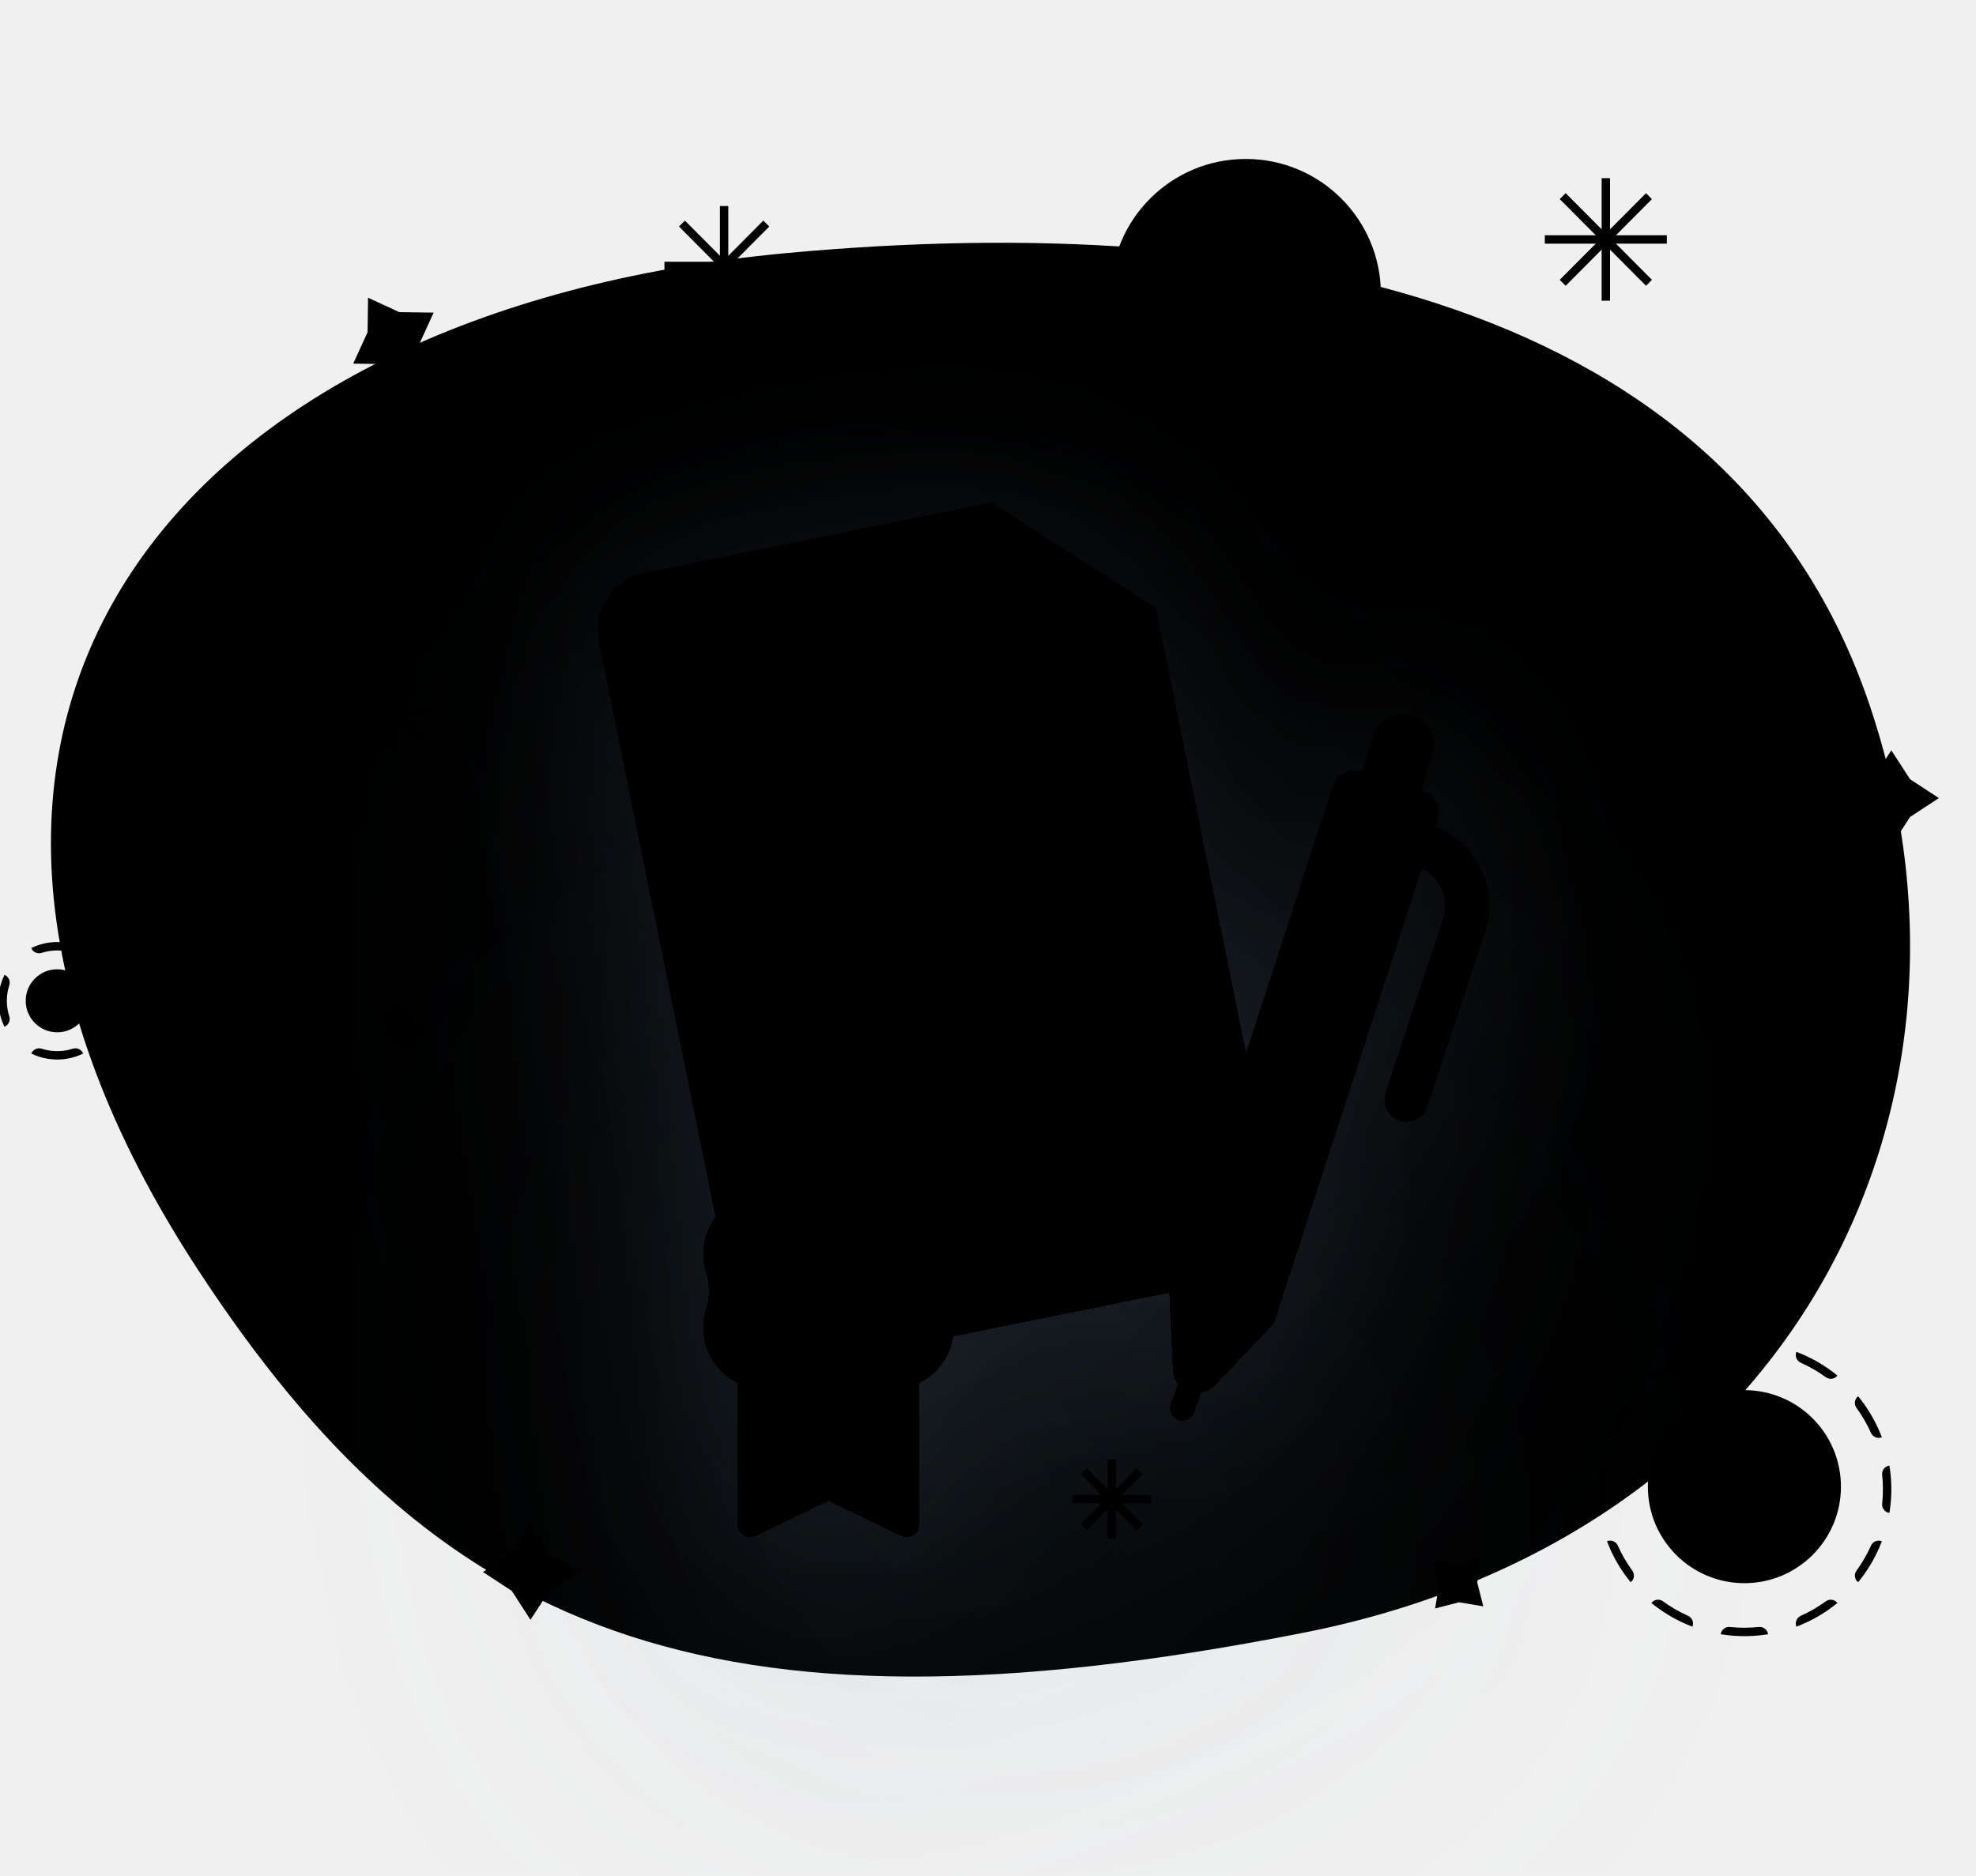
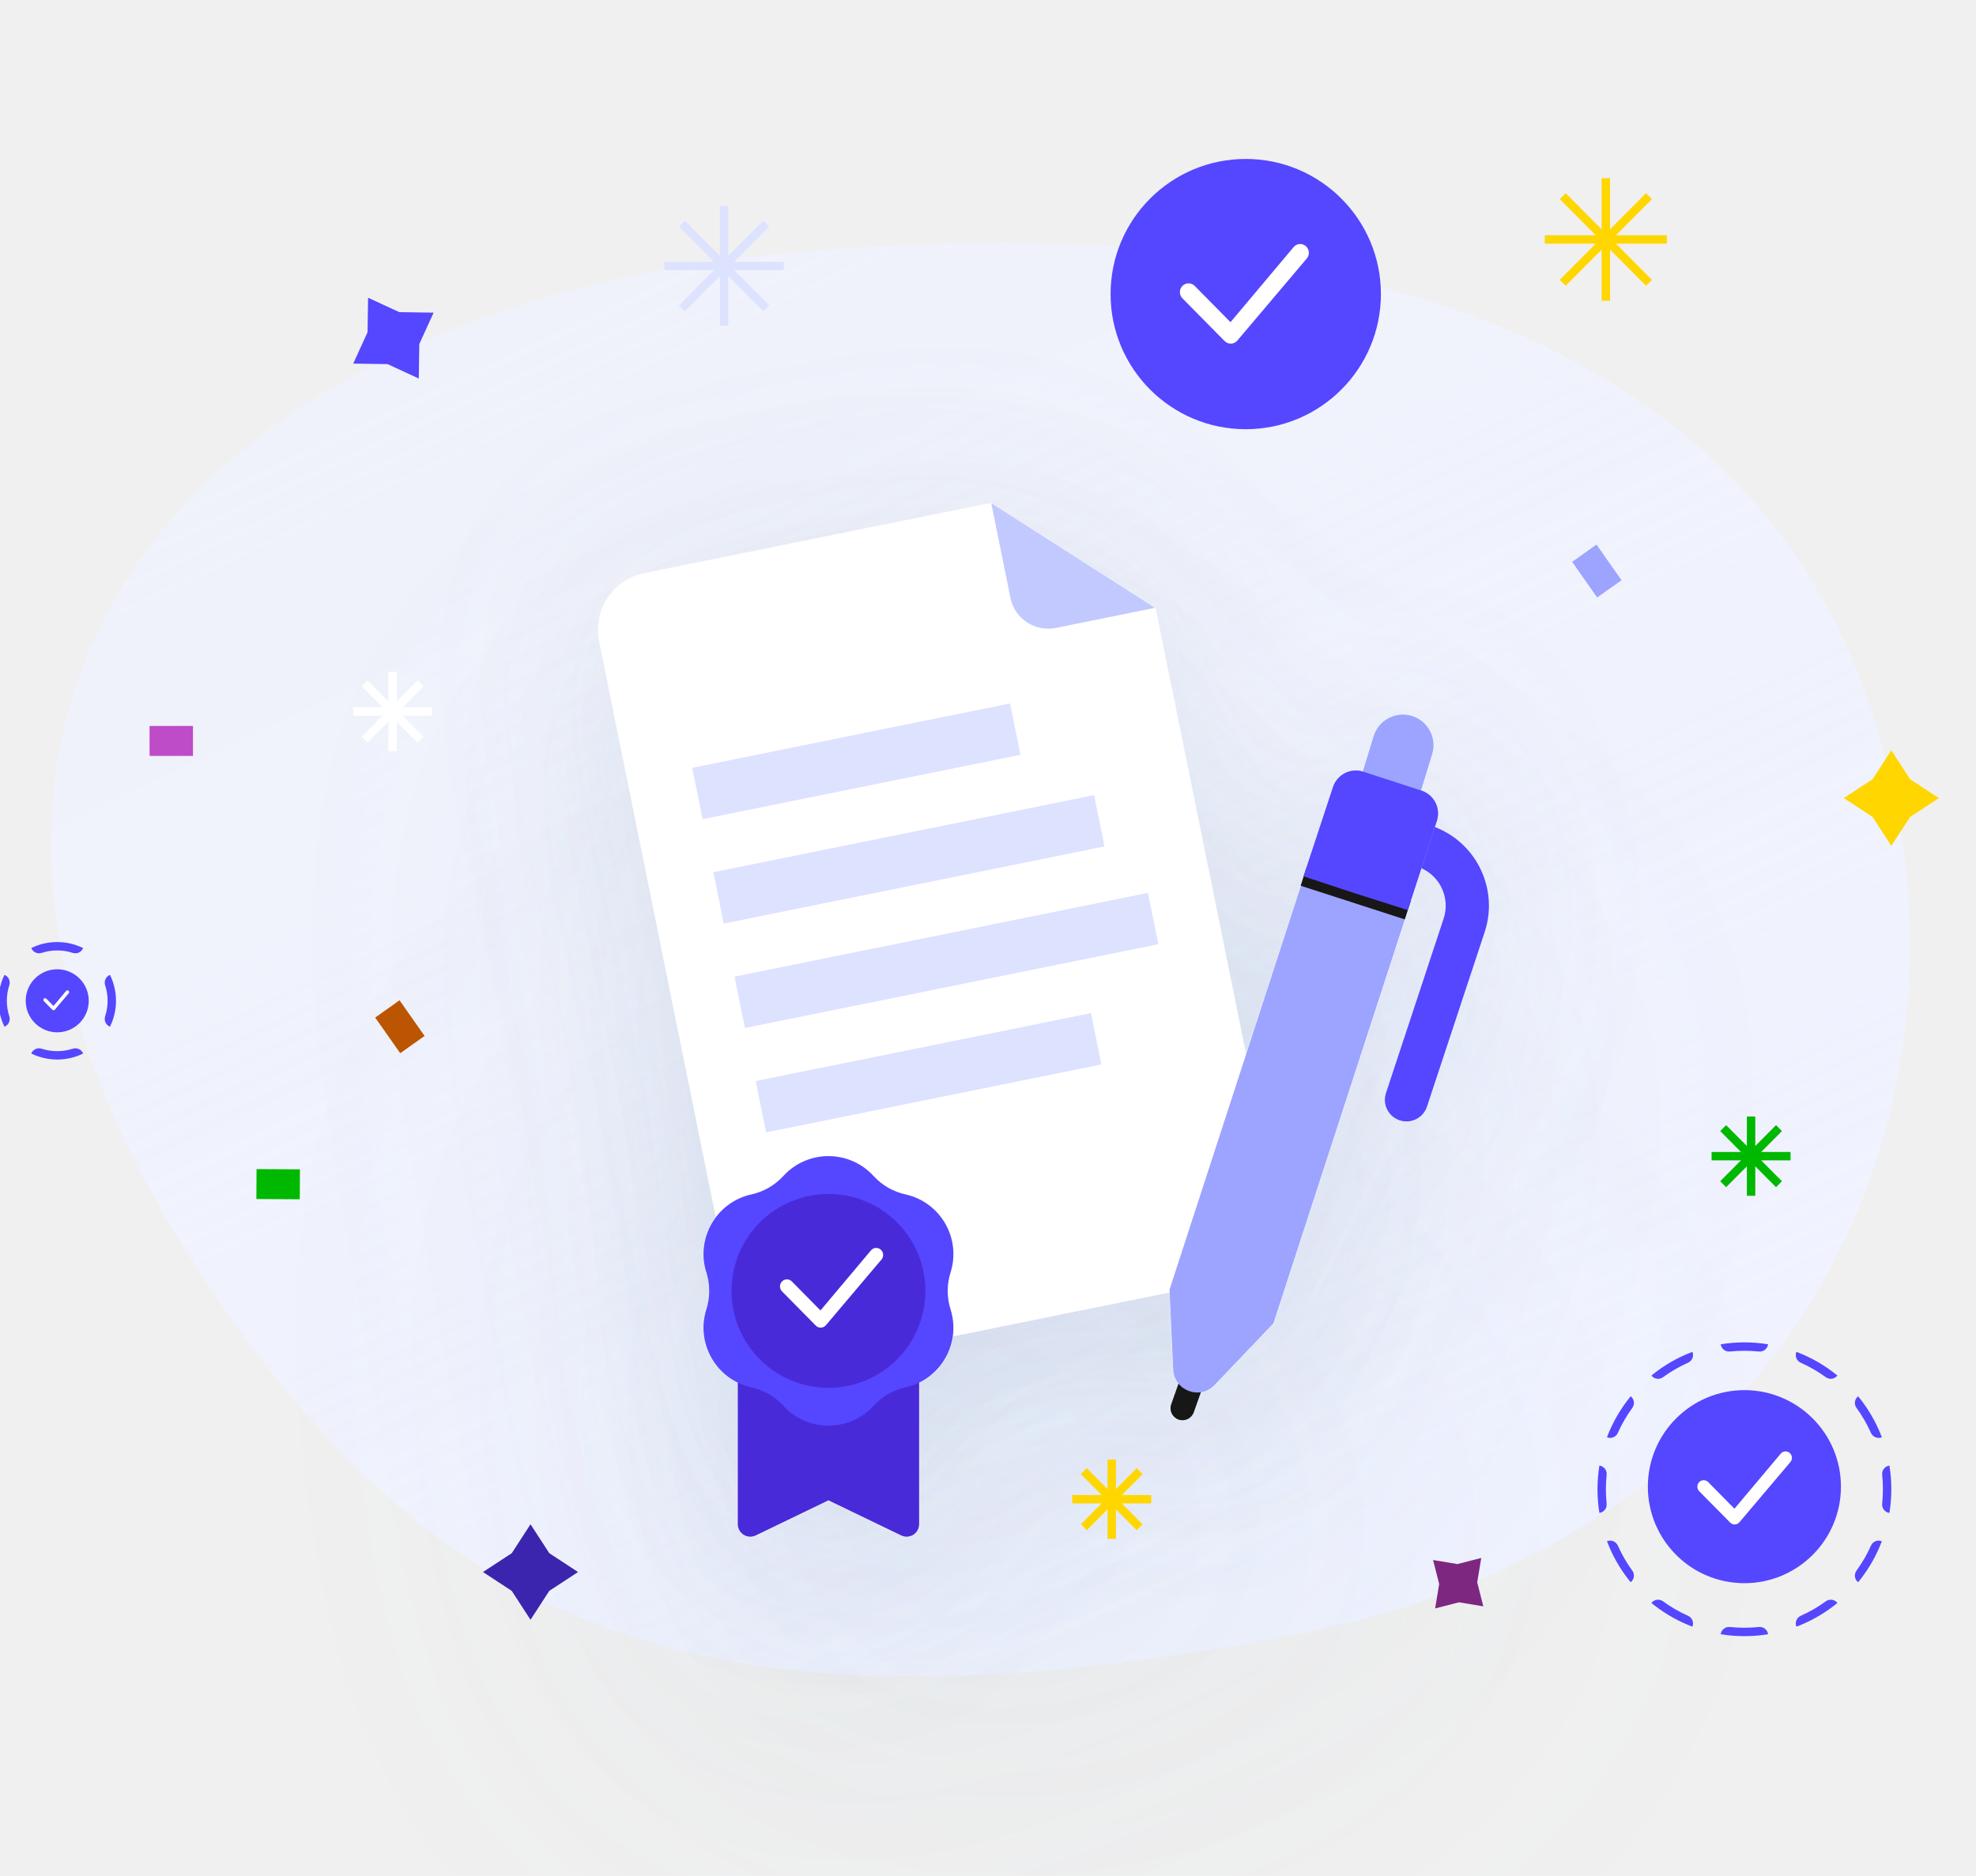
<svg xmlns="http://www.w3.org/2000/svg" fill="none" viewBox="0 0 316 300">
  <g clip-path="url(#a)">
-     <path fill="currentColor" d="M298.971 112.741c-21.887-64.828-96.33-79.421-173.316-72.246-98.702 9.2-150.84 75.619-94.056 162.516 37.701 57.693 80.845 77.072 176.806 58.161 78.098-15.391 112.453-83.604 90.566-148.431Z" />
+     <path fill="url(#b)" d="M298.971 112.741c-21.887-64.828-96.33-79.421-173.316-72.246-98.702 9.2-150.84 75.619-94.056 162.516 37.701 57.693 80.845 77.072 176.806 58.161 78.098-15.391 112.453-83.604 90.566-148.431Z" />
    <g filter="url(#c)">
-       <path fill="currentColor" d="M95.833 102.568a9.232 9.232 0 0 1 7.215-10.882l55.567-11.257 10.709 10.35 15.453 6.455 19.56 96.544a9.232 9.232 0 0 1-7.216 10.881l-68.377 13.854a9.232 9.232 0 0 1-10.882-7.216L95.833 102.568Z" />
-       <path fill="currentColor" d="m110.699 122.816 50.824-10.297 1.664 8.212-50.824 10.297-1.664-8.212ZM114.083 139.516l60.881-12.335 1.664 8.212-60.881 12.335-1.664-8.212ZM117.467 156.217l66.111-13.395 1.664 8.212-66.111 13.395-1.664-8.212ZM120.851 172.917l53.616-10.863 1.664 8.212-53.617 10.863-1.663-8.212Z" />
-       <path fill="currentColor" d="m158.521 80.479 3.07 15.15a6.155 6.155 0 0 0 7.254 4.81l15.868-3.215-26.192-16.745Z" />
-       <path fill="currentColor" d="M117.985 214.985h29v28.814a2 2 0 0 1-2.869 1.801l-11.631-5.615-11.63 5.615a2 2 0 0 1-2.87-1.801v-28.814Z" />
-       <path fill="currentColor" d="M125.274 188.103c3.875-4.235 10.548-4.235 14.423 0a9.777 9.777 0 0 0 5.102 2.946c5.605 1.238 8.941 7.017 7.211 12.49a9.79 9.79 0 0 0 0 5.892c1.73 5.473-1.606 11.252-7.211 12.491a9.77 9.77 0 0 0-5.102 2.945c-3.875 4.235-10.548 4.235-14.423 0a9.772 9.772 0 0 0-5.103-2.945c-5.605-1.239-8.941-7.018-7.211-12.491a9.775 9.775 0 0 0 0-5.892c-1.73-5.473 1.606-11.252 7.211-12.49a9.78 9.78 0 0 0 5.103-2.946Z" />
-       <path fill="currentColor" d="M147.985 206.485c0 8.561-6.939 15.5-15.5 15.5-8.56 0-15.5-6.939-15.5-15.5 0-8.56 6.94-15.5 15.5-15.5 8.561 0 15.5 6.94 15.5 15.5Z" />
-       <path fill="currentColor" d="M139.339 199.94a1.1 1.1 0 0 1 1.57 0c.428.434.434 1.134.016 1.575L132.055 212a1.1 1.1 0 0 1-1.598.031l-5.397-5.47a1.135 1.135 0 0 1 0-1.591 1.1 1.1 0 0 1 1.57 0l4.579 4.641 8.101-9.637.029-.034Z" />
-       <path fill="currentColor" fill-rule="evenodd" d="M230.861 146.926a6.564 6.564 0 0 0-4.367-8.353l1.964-6.63c7.295 2.162 11.356 9.928 8.969 17.152l-9.222 27.912a3.457 3.457 0 1 1-6.566-2.17l9.222-27.911Z" clip-rule="evenodd" />
-       <path fill="currentColor" fill-rule="evenodd" d="m229.03 120.632-3.531 11.491-9.362-2.876 3.531-11.492a4.897 4.897 0 1 1 9.362 2.877Z" clip-rule="evenodd" />
-       <path fill="currentColor" fill-rule="evenodd" d="m187.288 224.634 1.573-4.446 3.622 1.282-1.573 4.445a1.921 1.921 0 0 1-3.622-1.281Z" clip-rule="evenodd" />
-       <path fill="currentColor" d="M213.181 125.902a3.841 3.841 0 0 1 4.841-2.465l9.303 3.027a3.842 3.842 0 0 1 2.465 4.842l-26.148 80.37-9.407 9.864c-2.334 2.447-6.463.903-6.618-2.476l-.585-12.792 26.149-80.37Z" />
-       <path fill="currentColor" fill-rule="evenodd" d="m224.653 147.06-16.657-5.387.964-2.979 16.657 5.387-.964 2.979Z" clip-rule="evenodd" />
-       <path fill="currentColor" d="M213.169 125.881a3.843 3.843 0 0 1 4.837-2.448l9.314 3.03a3.842 3.842 0 0 1 2.463 4.847l-4.663 14.261-8.254-2.622-8.418-2.778 4.721-14.29Z" />
+       <path fill="#fff" d="M95.833 102.568a9.232 9.232 0 0 1 7.215-10.882l55.567-11.257 10.709 10.35 15.453 6.455 19.56 96.544a9.232 9.232 0 0 1-7.216 10.881l-68.377 13.854a9.232 9.232 0 0 1-10.882-7.216L95.833 102.568Z" />
+       <path fill="#DDE2FF" d="m110.699 122.816 50.824-10.297 1.664 8.212-50.824 10.297-1.664-8.212ZM114.083 139.516l60.881-12.335 1.664 8.212-60.881 12.335-1.664-8.212ZM117.467 156.217l66.111-13.395 1.664 8.212-66.111 13.395-1.664-8.212ZM120.851 172.917l53.616-10.863 1.664 8.212-53.617 10.863-1.663-8.212Z" />
+       <path fill="#C2C9FF" d="m158.521 80.479 3.07 15.15a6.155 6.155 0 0 0 7.254 4.81l15.868-3.215-26.192-16.745Z" />
+       <path fill="#492AD8" d="M117.985 214.985h29v28.814a2 2 0 0 1-2.869 1.801l-11.631-5.615-11.63 5.615a2 2 0 0 1-2.87-1.801v-28.814Z" />
+       <path fill="#5546FF" d="M125.274 188.103c3.875-4.235 10.548-4.235 14.423 0a9.777 9.777 0 0 0 5.102 2.946c5.605 1.238 8.941 7.017 7.211 12.49a9.79 9.79 0 0 0 0 5.892c1.73 5.473-1.606 11.252-7.211 12.491a9.77 9.77 0 0 0-5.102 2.945c-3.875 4.235-10.548 4.235-14.423 0a9.772 9.772 0 0 0-5.103-2.945c-5.605-1.239-8.941-7.018-7.211-12.491a9.775 9.775 0 0 0 0-5.892c-1.73-5.473 1.606-11.252 7.211-12.49a9.78 9.78 0 0 0 5.103-2.946Z" />
+       <path fill="#492AD8" d="M147.985 206.485c0 8.561-6.939 15.5-15.5 15.5-8.56 0-15.5-6.939-15.5-15.5 0-8.56 6.94-15.5 15.5-15.5 8.561 0 15.5 6.94 15.5 15.5Z" />
+       <path fill="#fff" d="M139.339 199.94a1.1 1.1 0 0 1 1.57 0c.428.434.434 1.134.016 1.575L132.055 212a1.1 1.1 0 0 1-1.598.031l-5.397-5.47a1.135 1.135 0 0 1 0-1.591 1.1 1.1 0 0 1 1.57 0l4.579 4.641 8.101-9.637.029-.034Z" />
+       <path fill="#5546FF" fill-rule="evenodd" d="M230.861 146.926a6.564 6.564 0 0 0-4.367-8.353l1.964-6.63c7.295 2.162 11.356 9.928 8.969 17.152l-9.222 27.912a3.457 3.457 0 1 1-6.566-2.17l9.222-27.911Z" clip-rule="evenodd" />
+       <path fill="#9CA4FF" fill-rule="evenodd" d="m229.03 120.632-3.531 11.491-9.362-2.876 3.531-11.492a4.897 4.897 0 1 1 9.362 2.877Z" clip-rule="evenodd" />
+       <path fill="#171717" fill-rule="evenodd" d="m187.288 224.634 1.573-4.446 3.622 1.282-1.573 4.445a1.921 1.921 0 0 1-3.622-1.281Z" clip-rule="evenodd" />
+       <path fill="#9CA4FF" d="M213.181 125.902a3.841 3.841 0 0 1 4.841-2.465l9.303 3.027a3.842 3.842 0 0 1 2.465 4.842l-26.148 80.37-9.407 9.864c-2.334 2.447-6.463.903-6.618-2.476l-.585-12.792 26.149-80.37Z" />
+       <path fill="#171717" fill-rule="evenodd" d="m224.653 147.06-16.657-5.387.964-2.979 16.657 5.387-.964 2.979Z" clip-rule="evenodd" />
+       <path fill="#5546FF" d="M213.169 125.881a3.843 3.843 0 0 1 4.837-2.448l9.314 3.03a3.842 3.842 0 0 1 2.463 4.847l-4.663 14.261-8.254-2.622-8.418-2.778 4.721-14.29Z" />
    </g>
-     <path fill="currentColor" fill-rule="evenodd" d="M280.702 178.588v12.685h-1.343v-12.685h1.343Z" clip-rule="evenodd" />
-     <path fill="currentColor" fill-rule="evenodd" d="M286.345 185.604h-12.63v-1.343h12.63v1.343Z" clip-rule="evenodd" />
-     <path fill="currentColor" fill-rule="evenodd" d="m284.022 189.895-8.928-8.972.947-.952 8.928 8.972-.947.952Z" clip-rule="evenodd" />
-     <path fill="currentColor" fill-rule="evenodd" d="m275.093 188.943 8.928-8.972.947.952-8.928 8.972-.947-.952Z" clip-rule="evenodd" />
-     <path fill="currentColor" fill-rule="evenodd" d="M302.252 241.336a23.726 23.726 0 0 0-.098-6.911 1.343 1.343 0 0 0-1.159 1.47c.08.761.12 1.535.12 2.318 0 .783-.04 1.556-.12 2.317a1.343 1.343 0 0 0 1.159 1.47c.036-.22.068-.442.098-.664Zm-1.309 5.194a1.342 1.342 0 0 0-1.737.694 22.123 22.123 0 0 1-2.319 4.009 1.341 1.341 0 0 0 .265 1.852c.141-.173.281-.348.418-.525a23.486 23.486 0 0 0 3.373-6.03Zm-7.107 9.871a1.341 1.341 0 0 0-1.852-.265 22.123 22.123 0 0 1-4.009 2.319 1.342 1.342 0 0 0-.694 1.737 22.466 22.466 0 0 0 1.241-.511 23.486 23.486 0 0 0 5.314-3.28Zm-11.085 5.002a1.343 1.343 0 0 0-1.47-1.159c-.761.08-1.534.12-2.317.12-.783 0-1.557-.04-2.318-.12a1.343 1.343 0 0 0-1.47 1.159 24.186 24.186 0 0 0 1.331.177 23.746 23.746 0 0 0 6.244-.177Zm-12.104-1.211a1.342 1.342 0 0 0-.695-1.737 22.157 22.157 0 0 1-4.009-2.319 1.341 1.341 0 0 0-1.852.265c.173.141.348.281.525.418a23.477 23.477 0 0 0 6.031 3.373Zm-9.871-7.107a1.343 1.343 0 0 0 .265-1.852 22.065 22.065 0 0 1-2.319-4.009 1.343 1.343 0 0 0-1.738-.694 26.096 26.096 0 0 0 .512 1.241 23.481 23.481 0 0 0 3.28 5.314ZM255.773 242a1.343 1.343 0 0 0 1.159-1.47 22.434 22.434 0 0 1 0-4.635 1.343 1.343 0 0 0-1.159-1.47 24.207 24.207 0 0 0-.303 3.788 23.726 23.726 0 0 0 .303 3.787Zm1.211-12.104c.67.276 1.441-.03 1.738-.695a22.056 22.056 0 0 1 2.319-4.008 1.344 1.344 0 0 0-.265-1.853 23.445 23.445 0 0 0-3.792 6.556Zm7.107-9.871a1.343 1.343 0 0 0 1.852.265 22.157 22.157 0 0 1 4.009-2.319 1.344 1.344 0 0 0 .695-1.738 26.17 26.17 0 0 0-1.242.512 23.473 23.473 0 0 0-5.314 3.28Zm11.085-5.003a1.343 1.343 0 0 0 1.47 1.159 22.453 22.453 0 0 1 4.635 0 1.343 1.343 0 0 0 1.47-1.159 24.11 24.11 0 0 0-3.787-.303 23.746 23.746 0 0 0-3.788.303Zm12.105 1.211c-.276.67.029 1.441.694 1.738a22.123 22.123 0 0 1 4.009 2.319c.589.428 1.41.308 1.852-.265a23.445 23.445 0 0 0-6.555-3.792Zm9.871 7.107a1.342 1.342 0 0 0-.265 1.853 22.115 22.115 0 0 1 2.319 4.008 1.342 1.342 0 0 0 1.737.695 22.529 22.529 0 0 0-.511-1.242 23.477 23.477 0 0 0-3.28-5.314Z" clip-rule="evenodd" />
-     <path fill="currentColor" d="M220.832 47.038c0 11.937-9.677 21.614-21.614 21.614-11.937 0-21.614-9.677-21.614-21.614 0-11.937 9.677-21.614 21.614-21.614 11.937 0 21.614 9.677 21.614 21.614Z" />
-     <path fill="currentColor" d="M206.943 39.443a1.376 1.376 0 0 1 1.963 0 1.42 1.42 0 0 1 .02 1.968l-11.088 13.107a1.376 1.376 0 0 1-1.997.039l-6.747-6.837a1.42 1.42 0 0 1 0-1.989 1.376 1.376 0 0 1 1.963 0l5.724 5.8 10.126-12.046a.41.41 0 0 1 .036-.042Z" />
-     <path fill="currentColor" d="M294.402 237.797c0 8.526-6.912 15.439-15.439 15.439-8.526 0-15.439-6.913-15.439-15.439 0-8.527 6.913-15.439 15.439-15.439 8.527 0 15.439 6.912 15.439 15.439Z" />
-     <path fill="currentColor" d="M284.825 232.458a1.01 1.01 0 0 1 1.439 0c.393.398.398 1.04.015 1.444l-8.131 9.611-.025.029a1.01 1.01 0 0 1-1.439 0l-4.948-5.014a1.04 1.04 0 0 1 0-1.459 1.01 1.01 0 0 1 1.439 0l4.198 4.254 7.425-8.834a.858.858 0 0 1 .027-.031Z" />
-     <path fill="currentColor" d="m81.84 248.438 3-4.624 3 4.624 4.601 3.015-4.602 3.014-3 4.625-2.999-4.625-4.602-3.014 4.602-3.015Z" />
-     <path fill="currentColor" fill-rule="evenodd" d="M17.86 163.616a9.335 9.335 0 0 0 .688-3.536 9.394 9.394 0 0 0-.963-4.148c-.647.262-.99.984-.771 1.658a8.05 8.05 0 0 1 .392 2.49c0 .872-.138 1.708-.392 2.491a1.342 1.342 0 0 0 .771 1.658c.099-.2.19-.405.275-.613Zm-4.56 4.899a1.342 1.342 0 0 0-1.66-.771 8.05 8.05 0 0 1-2.49.392 8.051 8.051 0 0 1-2.49-.392 1.342 1.342 0 0 0-1.658.771 8.934 8.934 0 0 0 1.243.505 9.392 9.392 0 0 0 2.906.458 9.392 9.392 0 0 0 4.148-.963ZM.715 164.229c.647-.262.99-.984.771-1.658a8.05 8.05 0 0 1-.392-2.491c0-.871.138-1.707.392-2.49a1.342 1.342 0 0 0-.771-1.658 9.283 9.283 0 0 0-.505 1.243 9.395 9.395 0 0 0-.458 2.905 9.386 9.386 0 0 0 .963 4.149Zm4.286-12.583c.262.647.984.99 1.658.771a8.051 8.051 0 0 1 2.49-.392 8.05 8.05 0 0 1 2.49.392 1.342 1.342 0 0 0 1.66-.771 9.647 9.647 0 0 0-1.244-.506 9.391 9.391 0 0 0-2.905-.457 9.392 9.392 0 0 0-4.15.963Z" clip-rule="evenodd" />
-     <path fill="currentColor" d="m299.458 124.643 3-4.624 3 4.624 4.601 3.015-4.601 3.014-3 4.625-3-4.625-4.602-3.014 4.602-3.015Z" />
-     <path fill="currentColor" d="m58.78 53.143.082-5.52 4.992 2.304 5.493.082-2.292 5.017-.083 5.52-4.992-2.304-5.492-.082 2.292-5.017Z" />
-     <path fill="currentColor" d="m233.062 250.18 3.818-.982-.646 3.907.977 3.837-3.888-.65-3.818.982.647-3.907-.977-3.837 3.887.65Z" />
-     <path fill="currentColor" d="M23.918 116.118h6.943v4.791h-6.943v-4.791Z" />
-     <path fill="currentColor" d="m255.312 87.106 4 5.703-3.896 2.76-4-5.703 3.896-2.76Z" />
-     <path fill="currentColor" d="m63.897 160 4 5.703-3.897 2.76-4-5.703 3.897-2.76Z" />
-     <path fill="currentColor" fill-rule="evenodd" d="M116.469 32.954v19.17h-1.342v-19.17h1.342Z" clip-rule="evenodd" />
-     <path fill="currentColor" fill-rule="evenodd" d="M125.34 43.21h-19.084v-1.342h19.084v1.343Z" clip-rule="evenodd" />
-     <path fill="currentColor" fill-rule="evenodd" d="m122.074 49.794-13.492-13.558.947-.952 13.492 13.559-.947.951Z" clip-rule="evenodd" />
-     <path fill="currentColor" fill-rule="evenodd" d="m108.579 48.843 13.492-13.559.947.952-13.492 13.558-.947-.951Z" clip-rule="evenodd" />
-     <path fill="currentColor" fill-rule="evenodd" d="M178.458 233.458v12.685h-1.343v-12.685h1.343Z" clip-rule="evenodd" />
-     <path fill="currentColor" fill-rule="evenodd" d="M184.101 240.475h-12.63v-1.343h12.63v1.343Z" clip-rule="evenodd" />
-     <path fill="currentColor" fill-rule="evenodd" d="m181.777 244.765-8.928-8.972.947-.951 8.928 8.972-.947.951Z" clip-rule="evenodd" />
-     <path fill="currentColor" fill-rule="evenodd" d="m172.848 243.814 8.928-8.972.947.952-8.928 8.972-.947-.952ZM257.475 28.5v19.602h-1.342V28.5h1.342Z" clip-rule="evenodd" />
-     <path fill="currentColor" fill-rule="evenodd" d="M266.559 38.974h-19.513V37.63h19.513v1.343Z" clip-rule="evenodd" />
-     <path fill="currentColor" fill-rule="evenodd" d="m263.229 45.712-13.795-13.863.947-.952 13.795 13.863-.947.952Z" clip-rule="evenodd" />
-     <path fill="currentColor" fill-rule="evenodd" d="m249.433 44.76 13.795-13.863.947.952-13.795 13.863-.947-.952Z" clip-rule="evenodd" />
-     <path fill="currentColor" fill-rule="evenodd" d="M63.458 107.458v12.685h-1.343v-12.685h1.343Z" clip-rule="evenodd" />
-     <path fill="currentColor" fill-rule="evenodd" d="M69.1 114.475H56.472v-1.343h12.63v1.343Z" clip-rule="evenodd" />
-     <path fill="currentColor" fill-rule="evenodd" d="m66.777 118.765-8.928-8.972.947-.951 8.928 8.972-.947.951Z" clip-rule="evenodd" />
-     <path fill="currentColor" fill-rule="evenodd" d="m57.848 117.814 8.928-8.972.947.952-8.928 8.972-.947-.952Z" clip-rule="evenodd" />
-     <path fill="currentColor" d="m41.024 187 6.943.036-.025 4.791L41 191.79l.025-4.79Z" />
-     <path fill="currentColor" d="M14.193 160.081a5.041 5.041 0 1 1-10.083 0 5.041 5.041 0 0 1 10.083 0Z" />
-     <path fill="currentColor" d="M10.589 158.489a.275.275 0 0 1 .392 0 .283.283 0 0 1 .004.393l-2.217 2.622-.007.007a.275.275 0 0 1-.393 0l-1.35-1.367a.284.284 0 0 1 0-.398.275.275 0 0 1 .393 0l1.145 1.16 2.025-2.409a.044.044 0 0 1 .008-.008Z" />
+     <path fill="#00B800" fill-rule="evenodd" d="M280.702 178.588v12.685h-1.343v-12.685h1.343Z" clip-rule="evenodd" />
+     <path fill="#00B800" fill-rule="evenodd" d="M286.345 185.604h-12.63v-1.343h12.63v1.343Z" clip-rule="evenodd" />
+     <path fill="#00B800" fill-rule="evenodd" d="m284.022 189.895-8.928-8.972.947-.952 8.928 8.972-.947.952Z" clip-rule="evenodd" />
+     <path fill="#00B800" fill-rule="evenodd" d="m275.093 188.943 8.928-8.972.947.952-8.928 8.972-.947-.952Z" clip-rule="evenodd" />
+     <path fill="#5546FF" fill-rule="evenodd" d="M302.252 241.336a23.726 23.726 0 0 0-.098-6.911 1.343 1.343 0 0 0-1.159 1.47c.08.761.12 1.535.12 2.318 0 .783-.04 1.556-.12 2.317a1.343 1.343 0 0 0 1.159 1.47c.036-.22.068-.442.098-.664Zm-1.309 5.194a1.342 1.342 0 0 0-1.737.694 22.123 22.123 0 0 1-2.319 4.009 1.341 1.341 0 0 0 .265 1.852c.141-.173.281-.348.418-.525a23.486 23.486 0 0 0 3.373-6.03Zm-7.107 9.871a1.341 1.341 0 0 0-1.852-.265 22.123 22.123 0 0 1-4.009 2.319 1.342 1.342 0 0 0-.694 1.737 22.466 22.466 0 0 0 1.241-.511 23.486 23.486 0 0 0 5.314-3.28Zm-11.085 5.002a1.343 1.343 0 0 0-1.47-1.159c-.761.08-1.534.12-2.317.12-.783 0-1.557-.04-2.318-.12a1.343 1.343 0 0 0-1.47 1.159 24.186 24.186 0 0 0 1.331.177 23.746 23.746 0 0 0 6.244-.177Zm-12.104-1.211a1.342 1.342 0 0 0-.695-1.737 22.157 22.157 0 0 1-4.009-2.319 1.341 1.341 0 0 0-1.852.265c.173.141.348.281.525.418a23.477 23.477 0 0 0 6.031 3.373Zm-9.871-7.107a1.343 1.343 0 0 0 .265-1.852 22.065 22.065 0 0 1-2.319-4.009 1.343 1.343 0 0 0-1.738-.694 26.096 26.096 0 0 0 .512 1.241 23.481 23.481 0 0 0 3.28 5.314ZM255.773 242a1.343 1.343 0 0 0 1.159-1.47 22.434 22.434 0 0 1 0-4.635 1.343 1.343 0 0 0-1.159-1.47 24.207 24.207 0 0 0-.303 3.788 23.726 23.726 0 0 0 .303 3.787Zm1.211-12.104c.67.276 1.441-.03 1.738-.695a22.056 22.056 0 0 1 2.319-4.008 1.344 1.344 0 0 0-.265-1.853 23.445 23.445 0 0 0-3.792 6.556Zm7.107-9.871a1.343 1.343 0 0 0 1.852.265 22.157 22.157 0 0 1 4.009-2.319 1.344 1.344 0 0 0 .695-1.738 26.17 26.17 0 0 0-1.242.512 23.473 23.473 0 0 0-5.314 3.28Zm11.085-5.003a1.343 1.343 0 0 0 1.47 1.159 22.453 22.453 0 0 1 4.635 0 1.343 1.343 0 0 0 1.47-1.159 24.11 24.11 0 0 0-3.787-.303 23.746 23.746 0 0 0-3.788.303Zm12.105 1.211c-.276.67.029 1.441.694 1.738a22.123 22.123 0 0 1 4.009 2.319c.589.428 1.41.308 1.852-.265a23.445 23.445 0 0 0-6.555-3.792Zm9.871 7.107a1.342 1.342 0 0 0-.265 1.853 22.115 22.115 0 0 1 2.319 4.008 1.342 1.342 0 0 0 1.737.695 22.529 22.529 0 0 0-.511-1.242 23.477 23.477 0 0 0-3.28-5.314Z" clip-rule="evenodd" />
+     <path fill="#5546FF" d="M220.832 47.038c0 11.937-9.677 21.614-21.614 21.614-11.937 0-21.614-9.677-21.614-21.614 0-11.937 9.677-21.614 21.614-21.614 11.937 0 21.614 9.677 21.614 21.614Z" />
+     <path fill="#fff" d="M206.943 39.443a1.376 1.376 0 0 1 1.963 0 1.42 1.42 0 0 1 .02 1.968l-11.088 13.107a1.376 1.376 0 0 1-1.997.039l-6.747-6.837a1.42 1.42 0 0 1 0-1.989 1.376 1.376 0 0 1 1.963 0l5.724 5.8 10.126-12.046a.41.41 0 0 1 .036-.042Z" />
+     <path fill="#5546FF" d="M294.402 237.797c0 8.526-6.912 15.439-15.439 15.439-8.526 0-15.439-6.913-15.439-15.439 0-8.527 6.913-15.439 15.439-15.439 8.527 0 15.439 6.912 15.439 15.439Z" />
+     <path fill="#fff" d="M284.825 232.458a1.01 1.01 0 0 1 1.439 0c.393.398.398 1.04.015 1.444l-8.131 9.611-.025.029a1.01 1.01 0 0 1-1.439 0l-4.948-5.014a1.04 1.04 0 0 1 0-1.459 1.01 1.01 0 0 1 1.439 0l4.198 4.254 7.425-8.834a.858.858 0 0 1 .027-.031Z" />
+     <path fill="#3B25AE" d="m81.84 248.438 3-4.624 3 4.624 4.601 3.015-4.602 3.014-3 4.625-2.999-4.625-4.602-3.014 4.602-3.015Z" />
+     <path fill="#5546FF" fill-rule="evenodd" d="M17.86 163.616a9.335 9.335 0 0 0 .688-3.536 9.394 9.394 0 0 0-.963-4.148c-.647.262-.99.984-.771 1.658a8.05 8.05 0 0 1 .392 2.49c0 .872-.138 1.708-.392 2.491a1.342 1.342 0 0 0 .771 1.658c.099-.2.19-.405.275-.613Zm-4.56 4.899a1.342 1.342 0 0 0-1.66-.771 8.05 8.05 0 0 1-2.49.392 8.051 8.051 0 0 1-2.49-.392 1.342 1.342 0 0 0-1.658.771 8.934 8.934 0 0 0 1.243.505 9.392 9.392 0 0 0 2.906.458 9.392 9.392 0 0 0 4.148-.963ZM.715 164.229c.647-.262.99-.984.771-1.658a8.05 8.05 0 0 1-.392-2.491c0-.871.138-1.707.392-2.49a1.342 1.342 0 0 0-.771-1.658 9.283 9.283 0 0 0-.505 1.243 9.395 9.395 0 0 0-.458 2.905 9.386 9.386 0 0 0 .963 4.149Zm4.286-12.583c.262.647.984.99 1.658.771a8.051 8.051 0 0 1 2.49-.392 8.05 8.05 0 0 1 2.49.392 1.342 1.342 0 0 0 1.66-.771 9.647 9.647 0 0 0-1.244-.506 9.391 9.391 0 0 0-2.905-.457 9.392 9.392 0 0 0-4.15.963Z" clip-rule="evenodd" />
+     <path fill="#FFD600" d="m299.458 124.643 3-4.624 3 4.624 4.601 3.015-4.601 3.014-3 4.625-3-4.625-4.602-3.014 4.602-3.015Z" />
+     <path fill="#5546FF" d="m58.78 53.143.082-5.52 4.992 2.304 5.493.082-2.292 5.017-.083 5.52-4.992-2.304-5.492-.082 2.292-5.017Z" />
+     <path fill="#7D2781" d="m233.062 250.18 3.818-.982-.646 3.907.977 3.837-3.888-.65-3.818.982.647-3.907-.977-3.837 3.887.65Z" />
+     <path fill="#BE4BC8" d="M23.918 116.118h6.943v4.791h-6.943v-4.791Z" />
+     <path fill="#9CA4FF" d="m255.312 87.106 4 5.703-3.896 2.76-4-5.703 3.896-2.76Z" />
+     <path fill="#BB5502" d="m63.897 160 4 5.703-3.897 2.76-4-5.703 3.897-2.76Z" />
+     <path fill="#DDE2FF" fill-rule="evenodd" d="M116.469 32.954v19.17h-1.342v-19.17h1.342Z" clip-rule="evenodd" />
+     <path fill="#DDE2FF" fill-rule="evenodd" d="M125.34 43.21h-19.084v-1.342h19.084v1.343Z" clip-rule="evenodd" />
+     <path fill="#DDE2FF" fill-rule="evenodd" d="m122.074 49.794-13.492-13.558.947-.952 13.492 13.559-.947.951Z" clip-rule="evenodd" />
+     <path fill="#DDE2FF" fill-rule="evenodd" d="m108.579 48.843 13.492-13.559.947.952-13.492 13.558-.947-.951Z" clip-rule="evenodd" />
+     <path fill="#FFD600" fill-rule="evenodd" d="M178.458 233.458v12.685h-1.343v-12.685h1.343Z" clip-rule="evenodd" />
+     <path fill="#FFD600" fill-rule="evenodd" d="M184.101 240.475h-12.63v-1.343h12.63v1.343Z" clip-rule="evenodd" />
+     <path fill="#FFD600" fill-rule="evenodd" d="m181.777 244.765-8.928-8.972.947-.951 8.928 8.972-.947.951Z" clip-rule="evenodd" />
+     <path fill="#FFD600" fill-rule="evenodd" d="m172.848 243.814 8.928-8.972.947.952-8.928 8.972-.947-.952ZM257.475 28.5v19.602h-1.342V28.5h1.342Z" clip-rule="evenodd" />
+     <path fill="#FFD600" fill-rule="evenodd" d="M266.559 38.974h-19.513V37.63h19.513v1.343Z" clip-rule="evenodd" />
+     <path fill="#FFD600" fill-rule="evenodd" d="m263.229 45.712-13.795-13.863.947-.952 13.795 13.863-.947.952Z" clip-rule="evenodd" />
+     <path fill="#FFD600" fill-rule="evenodd" d="m249.433 44.76 13.795-13.863.947.952-13.795 13.863-.947-.952Z" clip-rule="evenodd" />
+     <path fill="#fff" fill-rule="evenodd" d="M63.458 107.458v12.685h-1.343v-12.685h1.343Z" clip-rule="evenodd" />
+     <path fill="#fff" fill-rule="evenodd" d="M69.1 114.475H56.472v-1.343h12.63v1.343Z" clip-rule="evenodd" />
+     <path fill="#fff" fill-rule="evenodd" d="m66.777 118.765-8.928-8.972.947-.951 8.928 8.972-.947.951Z" clip-rule="evenodd" />
+     <path fill="#fff" fill-rule="evenodd" d="m57.848 117.814 8.928-8.972.947.952-8.928 8.972-.947-.952Z" clip-rule="evenodd" />
+     <path fill="#00B800" d="m41.024 187 6.943.036-.025 4.791L41 191.79l.025-4.79Z" />
+     <path fill="#5546FF" d="M14.193 160.081a5.041 5.041 0 1 1-10.083 0 5.041 5.041 0 0 1 10.083 0Z" />
+     <path fill="#fff" d="M10.589 158.489a.275.275 0 0 1 .392 0 .283.283 0 0 1 .004.393l-2.217 2.622-.007.007a.275.275 0 0 1-.393 0l-1.35-1.367a.284.284 0 0 1 0-.398.275.275 0 0 1 .393 0l1.145 1.16 2.025-2.409a.044.044 0 0 1 .008-.008Z" />
  </g>
  <defs>
    <linearGradient id="b" x1="121.245" x2="221.735" y1="35.927" y2="249.38" gradientUnits="userSpaceOnUse">
-       <stop stop-color="currentColor" stop-opacity=".72" />
-       <stop offset="1" stop-color="currentColor" />
+       <stop stop-color="#F0F3FF" stop-opacity=".72" />
+       <stop offset="1" stop-color="#F0F3FF" />
    </linearGradient>
    <clipPath id="a">
-       <path fill="currentColor" d="M0 0h316v300H0z" />
+       <path fill="#fff" d="M0 0h316v300H0z" />
    </clipPath>
    <filter id="c" width="603.892" height="655.64" x="-135.067" y="51.589" color-interpolation-filters="sRGB" filterUnits="userSpaceOnUse">
      <feFlood flood-opacity="0" result="BackgroundImageFix" />
      <feColorMatrix in="SourceAlpha" result="hardAlpha" values="0 0 0 0 0 0 0 0 0 0 0 0 0 0 0 0 0 0 127 0" />
      <feOffset dy="230.714" />
      <feGaussianBlur stdDeviation="115.357" />
      <feComposite in2="hardAlpha" operator="out" />
      <feColorMatrix values="0 0 0 0 0.439 0 0 0 0 0.565 0 0 0 0 0.69 0 0 0 0.04 0" />
      <feBlend in2="BackgroundImageFix" result="effect1_dropShadow_2320_698" />
      <feColorMatrix in="SourceAlpha" result="hardAlpha" values="0 0 0 0 0 0 0 0 0 0 0 0 0 0 0 0 0 0 127 0" />
      <feOffset dy="86.518" />
      <feGaussianBlur stdDeviation="57.678" />
      <feComposite in2="hardAlpha" operator="out" />
      <feColorMatrix values="0 0 0 0 0.439 0 0 0 0 0.565 0 0 0 0 0.69 0 0 0 0.05 0" />
      <feBlend in2="effect1_dropShadow_2320_698" result="effect2_dropShadow_2320_698" />
      <feColorMatrix in="SourceAlpha" result="hardAlpha" values="0 0 0 0 0 0 0 0 0 0 0 0 0 0 0 0 0 0 127 0" />
      <feOffset dy="28.839" />
      <feGaussianBlur stdDeviation="28.839" />
      <feComposite in2="hardAlpha" operator="out" />
      <feColorMatrix values="0 0 0 0 0.439 0 0 0 0 0.565 0 0 0 0 0.69 0 0 0 0.08 0" />
      <feBlend in2="effect2_dropShadow_2320_698" result="effect3_dropShadow_2320_698" />
      <feColorMatrix in="SourceAlpha" result="hardAlpha" values="0 0 0 0 0 0 0 0 0 0 0 0 0 0 0 0 0 0 127 0" />
      <feOffset dy="14.42" />
      <feGaussianBlur stdDeviation="14.42" />
      <feComposite in2="hardAlpha" operator="out" />
      <feColorMatrix values="0 0 0 0 0.439 0 0 0 0 0.565 0 0 0 0 0.69 0 0 0 0.05 0" />
      <feBlend in2="effect3_dropShadow_2320_698" result="effect4_dropShadow_2320_698" />
      <feColorMatrix in="SourceAlpha" result="hardAlpha" values="0 0 0 0 0 0 0 0 0 0 0 0 0 0 0 0 0 0 127 0" />
      <feOffset />
      <feGaussianBlur stdDeviation="14.42" />
      <feComposite in2="hardAlpha" operator="out" />
      <feColorMatrix values="0 0 0 0 0.439 0 0 0 0 0.565 0 0 0 0 0.69 0 0 0 0.1 0" />
      <feBlend in2="effect4_dropShadow_2320_698" result="effect5_dropShadow_2320_698" />
      <feBlend in="SourceGraphic" in2="effect5_dropShadow_2320_698" result="shape" />
    </filter>
  </defs>
</svg>
